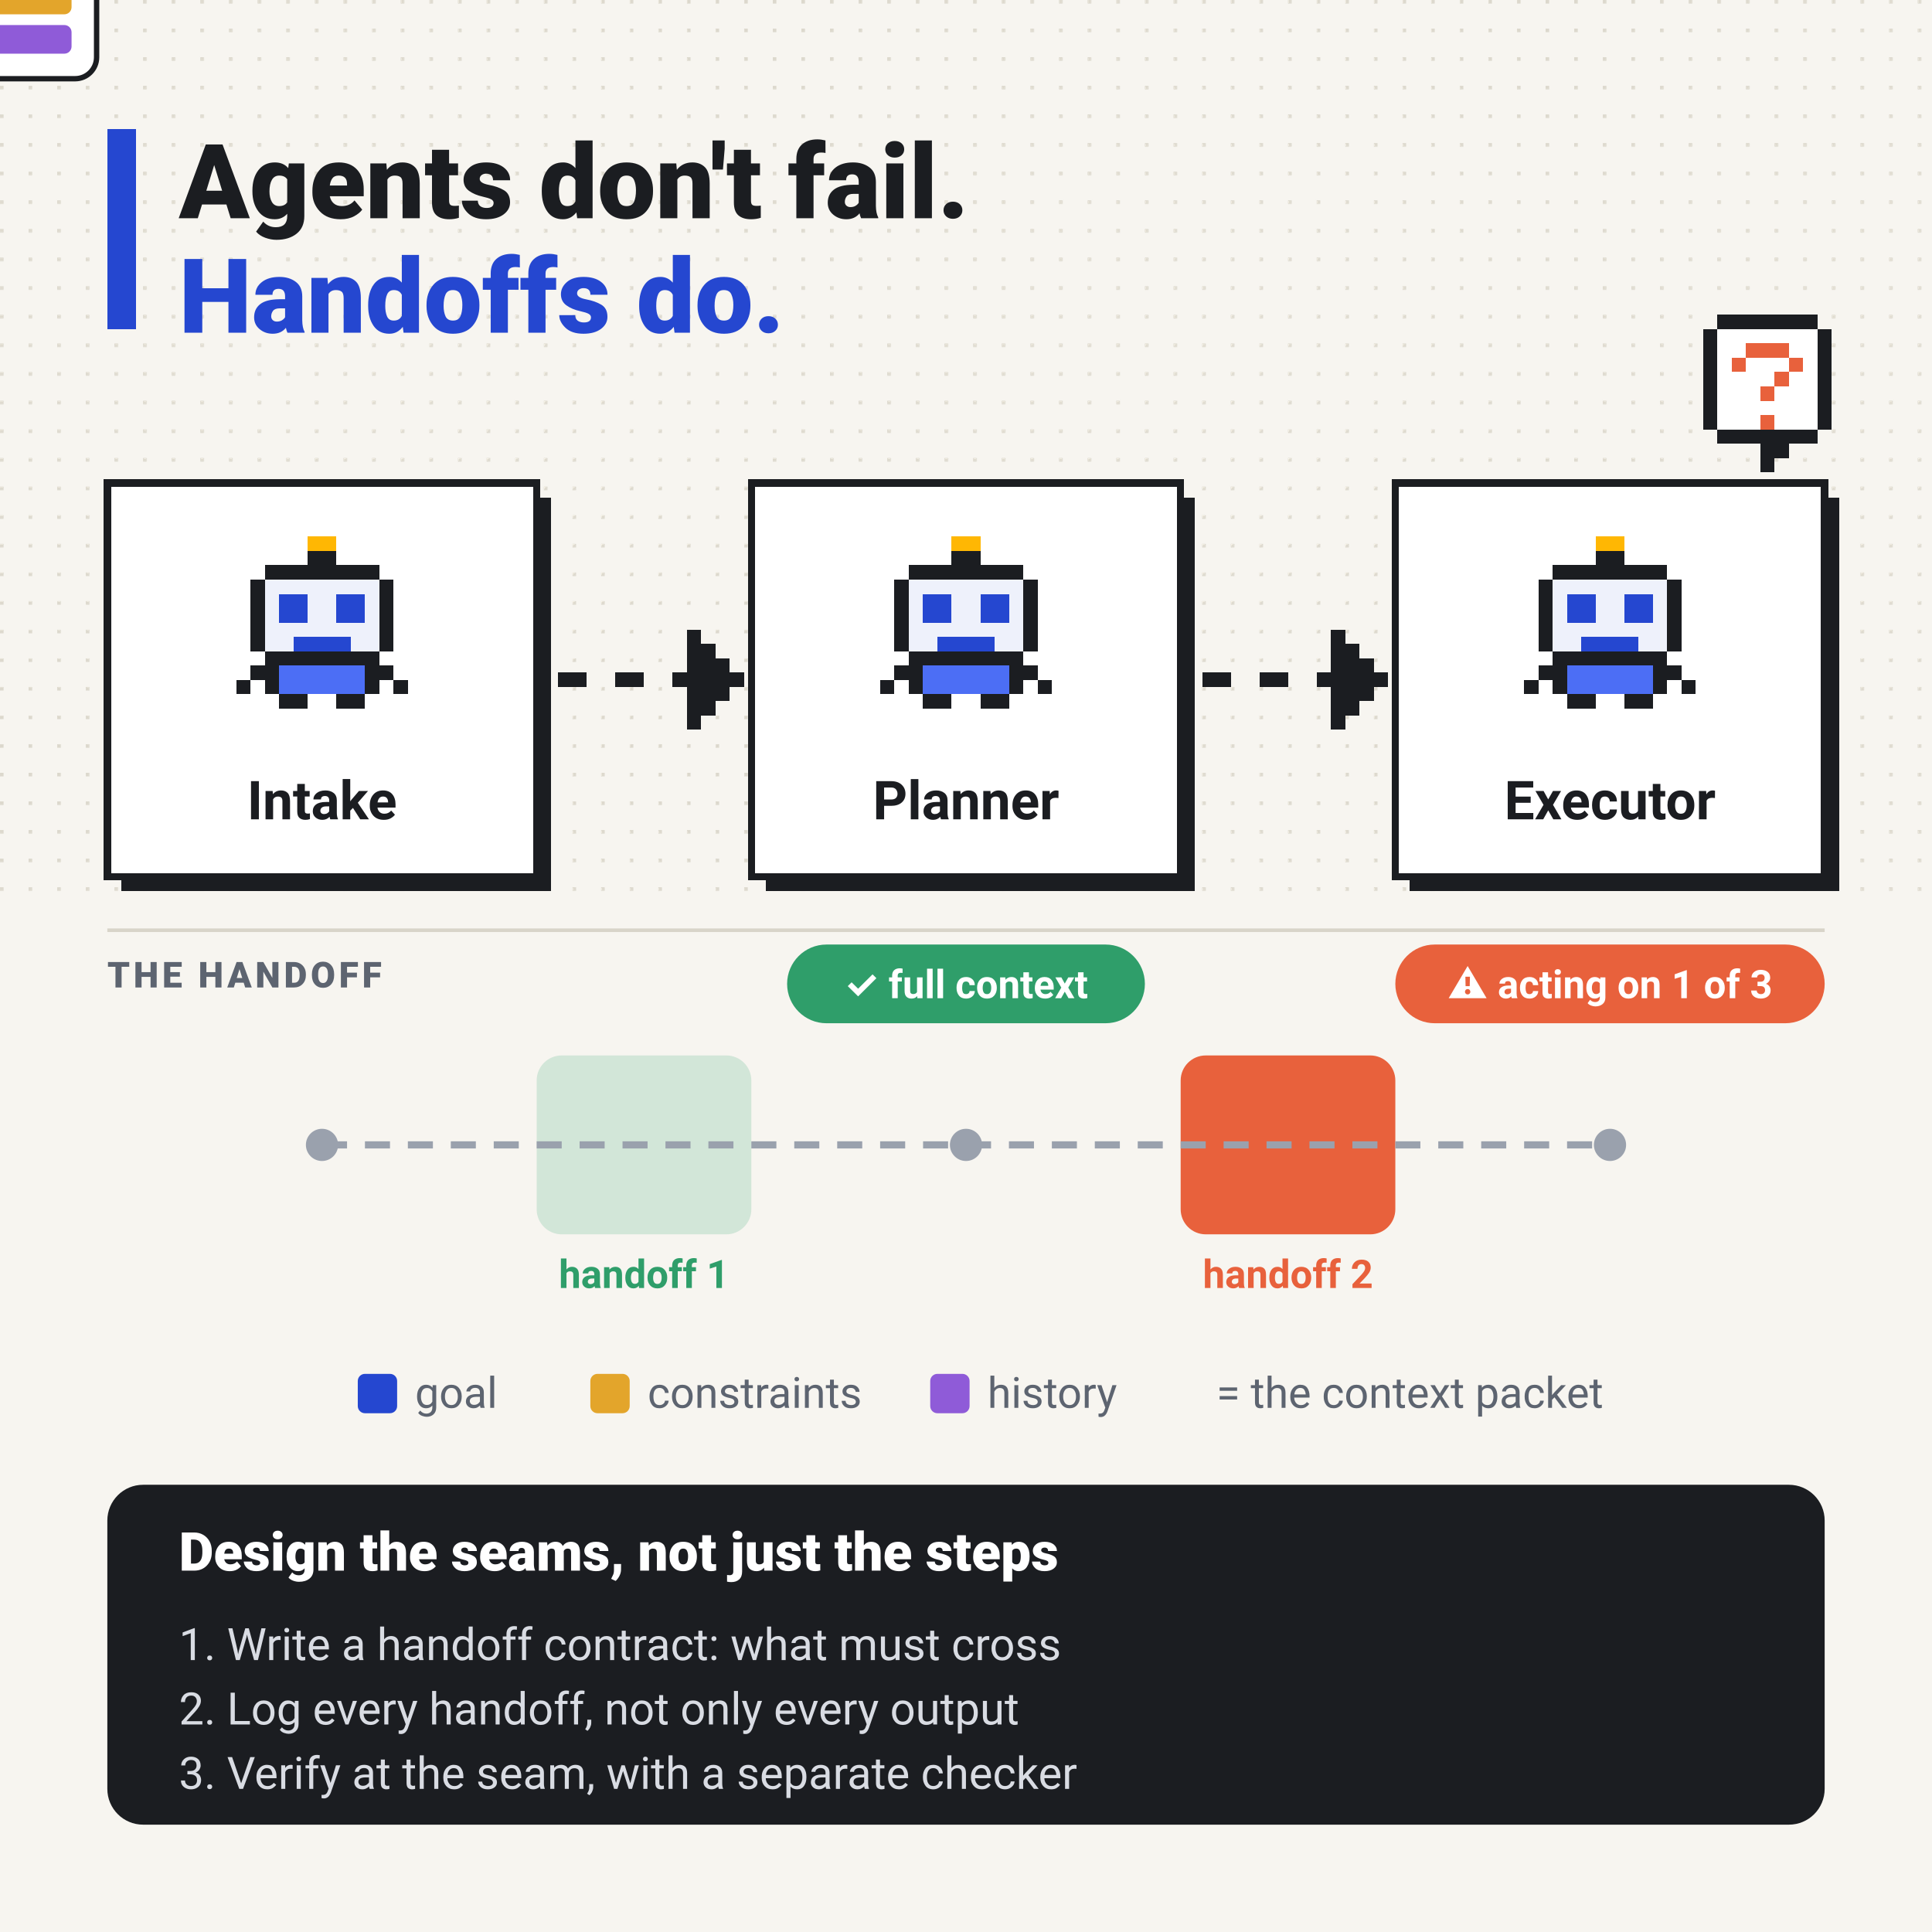
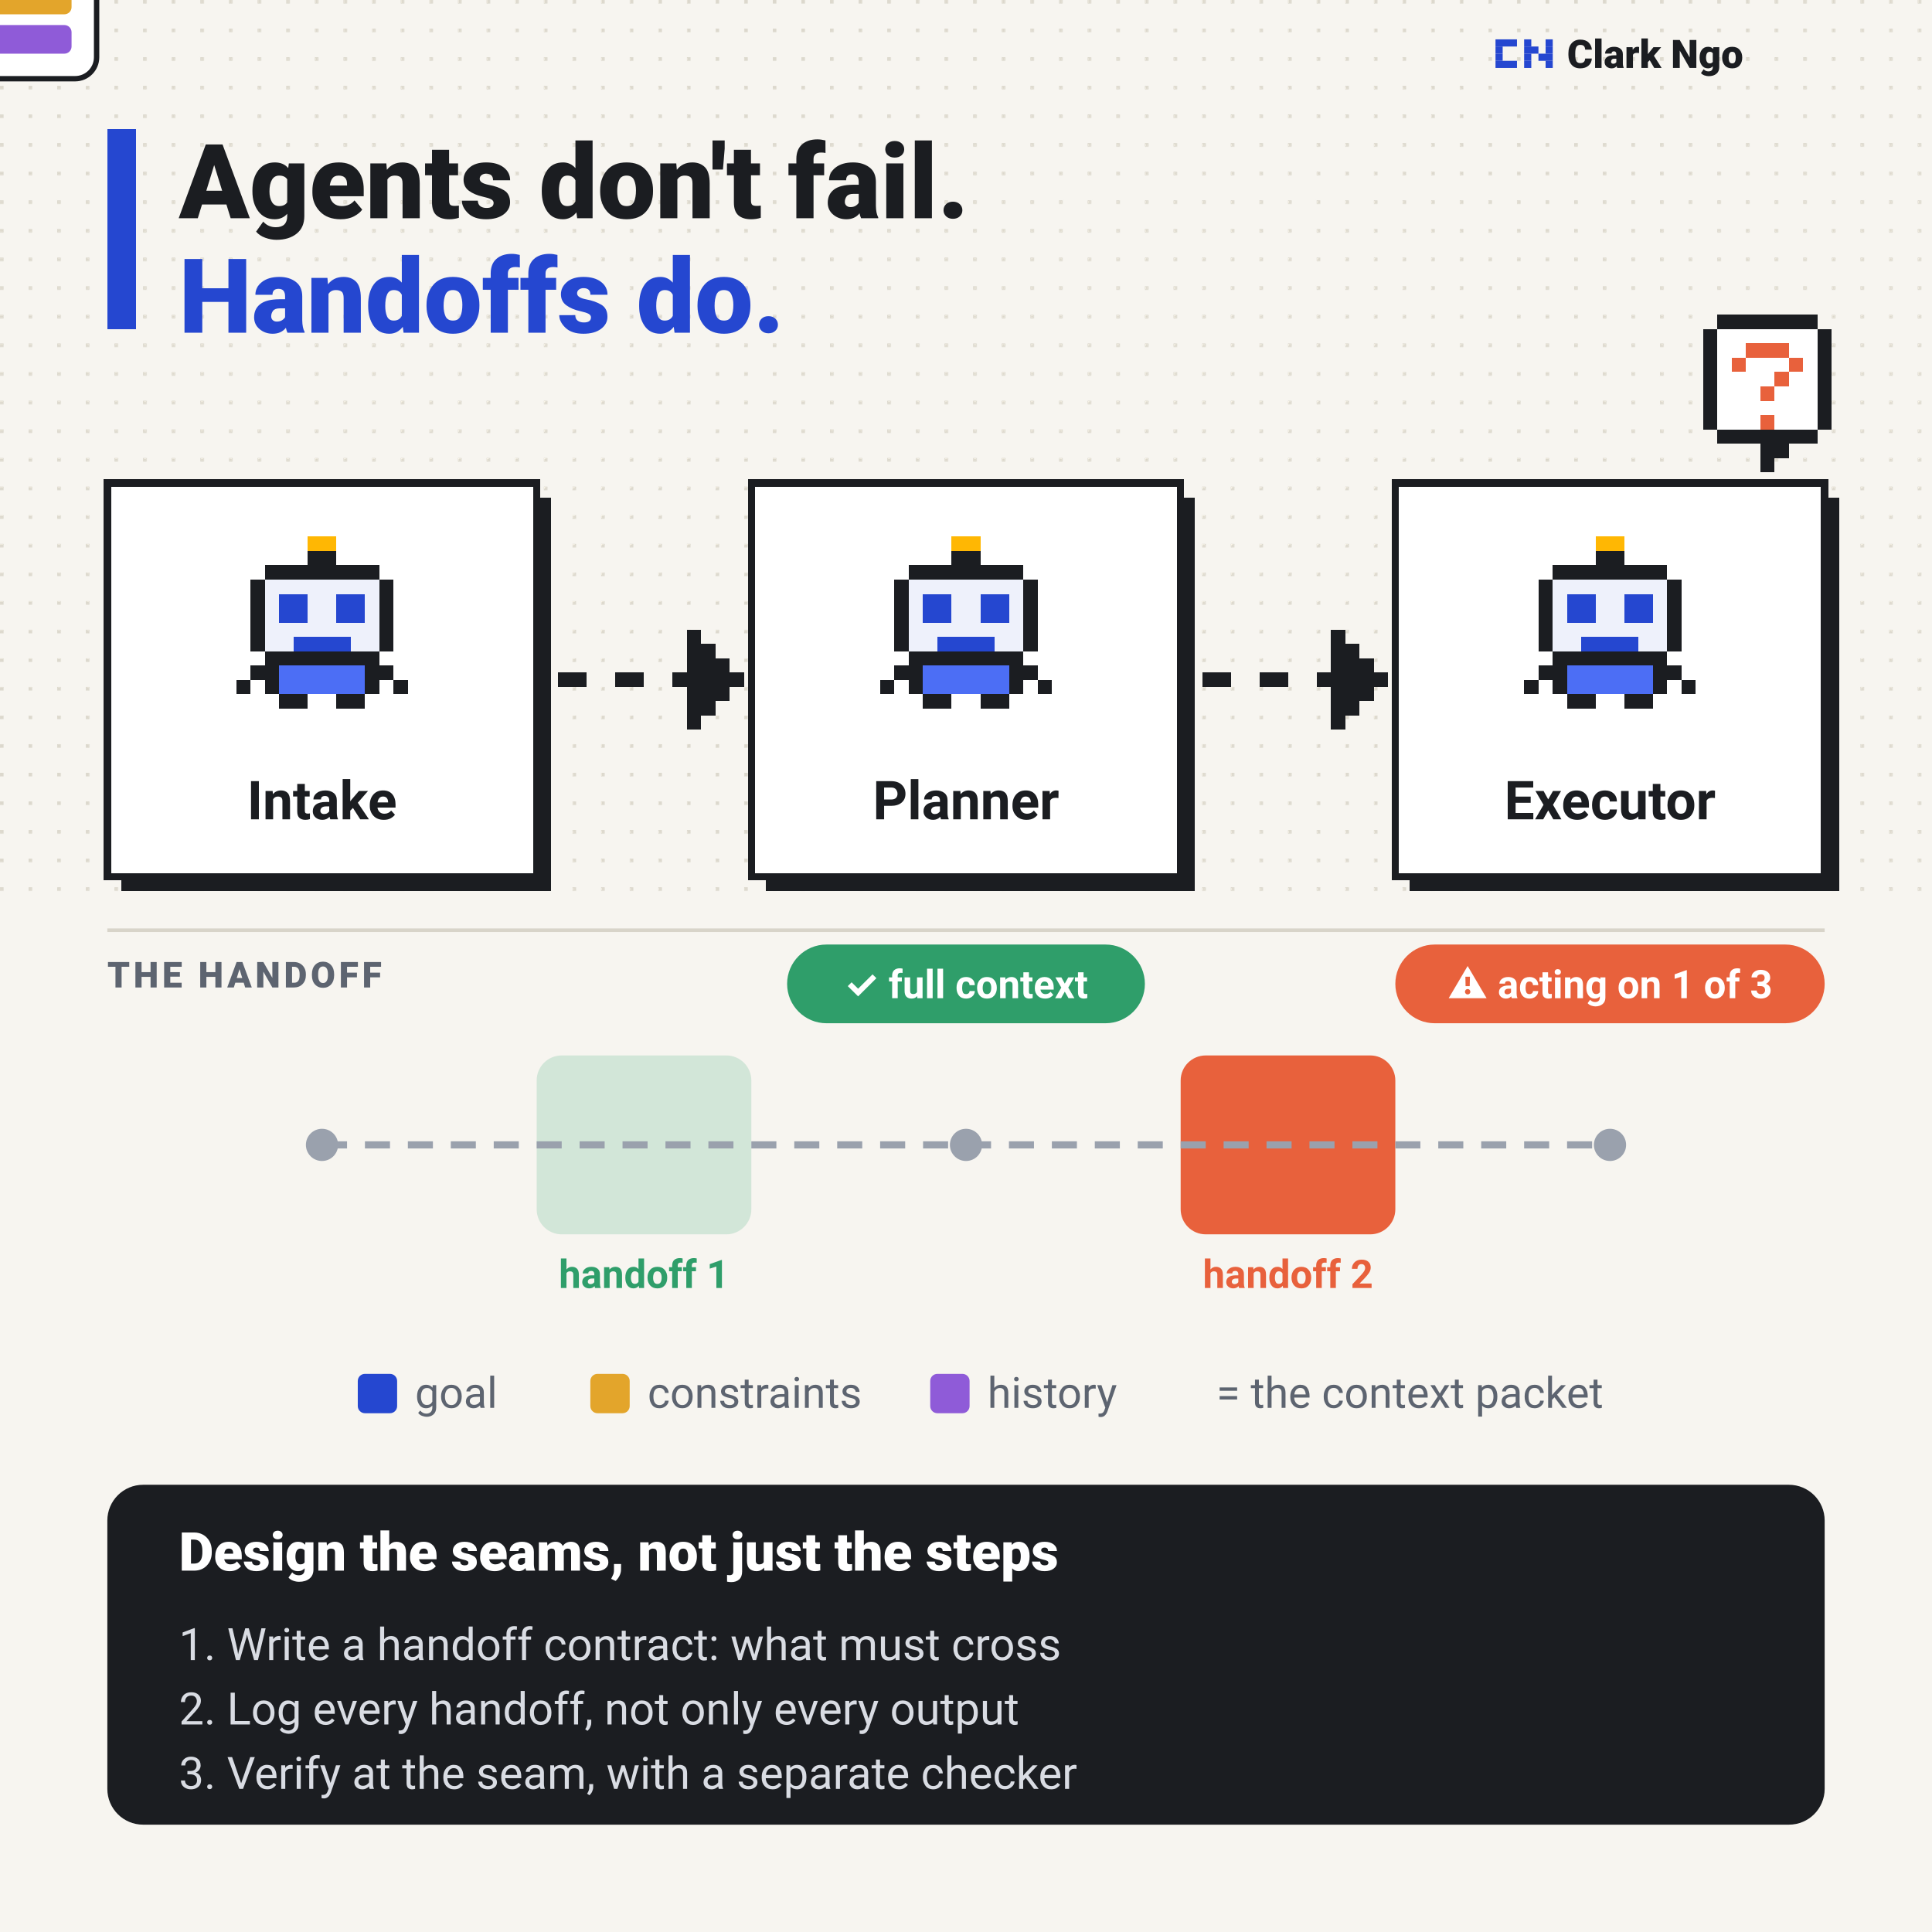
<svg xmlns="http://www.w3.org/2000/svg" viewBox="0 0 1080 1080" width="1080" height="1080" font-family="-apple-system, 'Segoe UI', Roboto, Helvetica, Arial, sans-serif">
  <style>
    .px rect, .px path { shape-rendering: crispEdges; }
    .march { stroke-dasharray: 16 16; animation: march 0.6s steps(4) infinite; }
    @keyframes march { to { stroke-dashoffset: -32; } }
    .bob { animation: bob 0.6s steps(1) infinite; }
    @keyframes bob { 0% { transform: translateY(0); } 50% { transform: translateY(-8px); } }

    .lane { stroke-dasharray: 14 10; animation: lane 0.6s linear infinite; }
    @keyframes lane { to { stroke-dashoffset: -24; } }

    .packet { animation: travel 6s linear infinite; }
    @keyframes travel {
      0%   { transform: translate(180px, 640px); opacity: 0; }
      6%   { transform: translate(180px, 640px); opacity: 1; }
      25%  { transform: translate(540px, 640px); }
      35%  { transform: translate(540px, 640px); }
      60%  { transform: translate(900px, 640px); opacity: 1; }
      88%  { transform: translate(900px, 640px); opacity: 1; }
      96%  { transform: translate(900px, 640px); opacity: 0; }
      100% { transform: translate(900px, 640px); opacity: 0; }
    }

    .lost { animation: drop 6s linear infinite; }
    .lost.b { animation-delay: 0.1s; }
    @keyframes drop {
      0%, 46% { transform: translate(0, 0) rotate(0); opacity: 1; }
      56%     { transform: translate(-20px, 50px) rotate(-35deg); opacity: 0; }
      100%    { transform: translate(-20px, 50px) rotate(-35deg); opacity: 0; }
    }

    .flash { animation: flash 6s linear infinite; }
    @keyframes flash {
      0%, 43%   { opacity: 0.18; }
      48%, 58%  { opacity: 1; }
      66%, 100% { opacity: 0.18; }
    }

    .ok { animation: ok 6s linear infinite; }
    @keyframes ok { 0%, 23% { opacity: 0; } 27%, 36% { opacity: 1; } 40%, 100% { opacity: 0; } }

    /* The pixel "?" pops on (steps) while the flat callout fades in, so each half keeps its own motion. */
    .warn { animation: warn 6s linear infinite; }
    @keyframes warn { 0%, 59% { opacity: 0; } 63%, 90% { opacity: 1; } 96%, 100% { opacity: 0; } }
    .huh { animation: huh 6s steps(1) infinite; }
    @keyframes huh { 0% { opacity: 0; } 61% { opacity: 1; } 92% { opacity: 0; } }
  </style>
  <defs>
    <pattern id="grid" width="16" height="16" patternUnits="userSpaceOnUse">
      <rect width="2" height="2" fill="#dcd8cd" />
    </pattern>
  </defs>
  <rect width="1080" height="1080" fill="#f7f5f0" />
  <g class="px">
    <rect width="1080" height="500" fill="url(#grid)" />
    <rect x="60" y="72" width="16" height="112" fill="#2547d0" />
    <text x="100" y="122" font-size="58" font-weight="800" fill="#1b1d21">Agents don't fail.</text>
    <text x="100" y="186" font-size="58" font-weight="800" fill="#2547d0">Handoffs do.</text>
    <g>
      <rect x="68" y="278" width="240" height="220" fill="#1b1d21" />
      <rect x="60" y="270" width="240" height="220" fill="#fff" stroke="#1b1d21" stroke-width="4" />
      <g class="bob" style="animation-delay:0s">
        <rect x="172" y="300" width="16" height="8" fill="#ffb703" />
        <rect x="172" y="308" width="16" height="8" fill="#1b1d21" />
        <rect x="148" y="316" width="64" height="8" fill="#1b1d21" />
        <rect x="140" y="324" width="8" height="8" fill="#1b1d21" />
        <rect x="148" y="324" width="64" height="8" fill="#eef1fb" />
        <rect x="212" y="324" width="8" height="8" fill="#1b1d21" />
        <rect x="140" y="332" width="8" height="8" fill="#1b1d21" />
        <rect x="148" y="332" width="8" height="8" fill="#eef1fb" />
        <rect x="156" y="332" width="16" height="8" fill="#2547d0" />
        <rect x="172" y="332" width="16" height="8" fill="#eef1fb" />
        <rect x="188" y="332" width="16" height="8" fill="#2547d0" />
        <rect x="204" y="332" width="8" height="8" fill="#eef1fb" />
        <rect x="212" y="332" width="8" height="8" fill="#1b1d21" />
        <rect x="140" y="340" width="8" height="8" fill="#1b1d21" />
        <rect x="148" y="340" width="8" height="8" fill="#eef1fb" />
        <rect x="156" y="340" width="16" height="8" fill="#2547d0" />
        <rect x="172" y="340" width="16" height="8" fill="#eef1fb" />
        <rect x="188" y="340" width="16" height="8" fill="#2547d0" />
        <rect x="204" y="340" width="8" height="8" fill="#eef1fb" />
        <rect x="212" y="340" width="8" height="8" fill="#1b1d21" />
        <rect x="140" y="348" width="8" height="8" fill="#1b1d21" />
        <rect x="148" y="348" width="64" height="8" fill="#eef1fb" />
        <rect x="212" y="348" width="8" height="8" fill="#1b1d21" />
        <rect x="140" y="356" width="8" height="8" fill="#1b1d21" />
        <rect x="148" y="356" width="16" height="8" fill="#eef1fb" />
        <rect x="164" y="356" width="32" height="8" fill="#2547d0" />
        <rect x="196" y="356" width="16" height="8" fill="#eef1fb" />
        <rect x="212" y="356" width="8" height="8" fill="#1b1d21" />
        <rect x="148" y="364" width="64" height="8" fill="#1b1d21" />
        <rect x="140" y="372" width="16" height="8" fill="#1b1d21" />
        <rect x="156" y="372" width="48" height="8" fill="#4c6ef5" />
        <rect x="204" y="372" width="16" height="8" fill="#1b1d21" />
        <rect x="132" y="380" width="8" height="8" fill="#1b1d21" />
        <rect x="148" y="380" width="8" height="8" fill="#1b1d21" />
        <rect x="156" y="380" width="48" height="8" fill="#4c6ef5" />
        <rect x="204" y="380" width="8" height="8" fill="#1b1d21" />
        <rect x="220" y="380" width="8" height="8" fill="#1b1d21" />
        <rect x="156" y="388" width="16" height="8" fill="#1b1d21" />
        <rect x="188" y="388" width="16" height="8" fill="#1b1d21" />
      </g>
      <text x="180" y="458" font-size="30" font-weight="700" fill="#1b1d21" text-anchor="middle">Intake</text>
    </g>
    <g>
      <rect x="428" y="278" width="240" height="220" fill="#1b1d21" />
      <rect x="420" y="270" width="240" height="220" fill="#fff" stroke="#1b1d21" stroke-width="4" />
      <g class="bob" style="animation-delay:0.2s">
        <rect x="532" y="300" width="16" height="8" fill="#ffb703" />
        <rect x="532" y="308" width="16" height="8" fill="#1b1d21" />
        <rect x="508" y="316" width="64" height="8" fill="#1b1d21" />
        <rect x="500" y="324" width="8" height="8" fill="#1b1d21" />
        <rect x="508" y="324" width="64" height="8" fill="#eef1fb" />
        <rect x="572" y="324" width="8" height="8" fill="#1b1d21" />
        <rect x="500" y="332" width="8" height="8" fill="#1b1d21" />
        <rect x="508" y="332" width="8" height="8" fill="#eef1fb" />
        <rect x="516" y="332" width="16" height="8" fill="#2547d0" />
        <rect x="532" y="332" width="16" height="8" fill="#eef1fb" />
        <rect x="548" y="332" width="16" height="8" fill="#2547d0" />
        <rect x="564" y="332" width="8" height="8" fill="#eef1fb" />
        <rect x="572" y="332" width="8" height="8" fill="#1b1d21" />
        <rect x="500" y="340" width="8" height="8" fill="#1b1d21" />
        <rect x="508" y="340" width="8" height="8" fill="#eef1fb" />
        <rect x="516" y="340" width="16" height="8" fill="#2547d0" />
        <rect x="532" y="340" width="16" height="8" fill="#eef1fb" />
        <rect x="548" y="340" width="16" height="8" fill="#2547d0" />
        <rect x="564" y="340" width="8" height="8" fill="#eef1fb" />
        <rect x="572" y="340" width="8" height="8" fill="#1b1d21" />
        <rect x="500" y="348" width="8" height="8" fill="#1b1d21" />
        <rect x="508" y="348" width="64" height="8" fill="#eef1fb" />
        <rect x="572" y="348" width="8" height="8" fill="#1b1d21" />
        <rect x="500" y="356" width="8" height="8" fill="#1b1d21" />
        <rect x="508" y="356" width="16" height="8" fill="#eef1fb" />
        <rect x="524" y="356" width="32" height="8" fill="#2547d0" />
        <rect x="556" y="356" width="16" height="8" fill="#eef1fb" />
        <rect x="572" y="356" width="8" height="8" fill="#1b1d21" />
        <rect x="508" y="364" width="64" height="8" fill="#1b1d21" />
        <rect x="500" y="372" width="16" height="8" fill="#1b1d21" />
        <rect x="516" y="372" width="48" height="8" fill="#4c6ef5" />
        <rect x="564" y="372" width="16" height="8" fill="#1b1d21" />
        <rect x="492" y="380" width="8" height="8" fill="#1b1d21" />
        <rect x="508" y="380" width="8" height="8" fill="#1b1d21" />
        <rect x="516" y="380" width="48" height="8" fill="#4c6ef5" />
        <rect x="564" y="380" width="8" height="8" fill="#1b1d21" />
        <rect x="580" y="380" width="8" height="8" fill="#1b1d21" />
        <rect x="516" y="388" width="16" height="8" fill="#1b1d21" />
        <rect x="548" y="388" width="16" height="8" fill="#1b1d21" />
      </g>
      <text x="540" y="458" font-size="30" font-weight="700" fill="#1b1d21" text-anchor="middle">Planner</text>
    </g>
    <g>
      <rect x="788" y="278" width="240" height="220" fill="#1b1d21" />
      <rect x="780" y="270" width="240" height="220" fill="#fff" stroke="#1b1d21" stroke-width="4" />
      <g class="bob" style="animation-delay:0.4s">
        <rect x="892" y="300" width="16" height="8" fill="#ffb703" />
        <rect x="892" y="308" width="16" height="8" fill="#1b1d21" />
        <rect x="868" y="316" width="64" height="8" fill="#1b1d21" />
        <rect x="860" y="324" width="8" height="8" fill="#1b1d21" />
        <rect x="868" y="324" width="64" height="8" fill="#eef1fb" />
        <rect x="932" y="324" width="8" height="8" fill="#1b1d21" />
        <rect x="860" y="332" width="8" height="8" fill="#1b1d21" />
        <rect x="868" y="332" width="8" height="8" fill="#eef1fb" />
        <rect x="876" y="332" width="16" height="8" fill="#2547d0" />
        <rect x="892" y="332" width="16" height="8" fill="#eef1fb" />
        <rect x="908" y="332" width="16" height="8" fill="#2547d0" />
        <rect x="924" y="332" width="8" height="8" fill="#eef1fb" />
        <rect x="932" y="332" width="8" height="8" fill="#1b1d21" />
        <rect x="860" y="340" width="8" height="8" fill="#1b1d21" />
        <rect x="868" y="340" width="8" height="8" fill="#eef1fb" />
        <rect x="876" y="340" width="16" height="8" fill="#2547d0" />
        <rect x="892" y="340" width="16" height="8" fill="#eef1fb" />
        <rect x="908" y="340" width="16" height="8" fill="#2547d0" />
        <rect x="924" y="340" width="8" height="8" fill="#eef1fb" />
        <rect x="932" y="340" width="8" height="8" fill="#1b1d21" />
        <rect x="860" y="348" width="8" height="8" fill="#1b1d21" />
        <rect x="868" y="348" width="64" height="8" fill="#eef1fb" />
        <rect x="932" y="348" width="8" height="8" fill="#1b1d21" />
        <rect x="860" y="356" width="8" height="8" fill="#1b1d21" />
        <rect x="868" y="356" width="16" height="8" fill="#eef1fb" />
        <rect x="884" y="356" width="32" height="8" fill="#2547d0" />
        <rect x="916" y="356" width="16" height="8" fill="#eef1fb" />
        <rect x="932" y="356" width="8" height="8" fill="#1b1d21" />
        <rect x="868" y="364" width="64" height="8" fill="#1b1d21" />
        <rect x="860" y="372" width="16" height="8" fill="#1b1d21" />
        <rect x="876" y="372" width="48" height="8" fill="#4c6ef5" />
        <rect x="924" y="372" width="16" height="8" fill="#1b1d21" />
        <rect x="852" y="380" width="8" height="8" fill="#1b1d21" />
        <rect x="868" y="380" width="8" height="8" fill="#1b1d21" />
        <rect x="876" y="380" width="48" height="8" fill="#4c6ef5" />
        <rect x="924" y="380" width="8" height="8" fill="#1b1d21" />
        <rect x="940" y="380" width="8" height="8" fill="#1b1d21" />
        <rect x="876" y="388" width="16" height="8" fill="#1b1d21" />
        <rect x="908" y="388" width="16" height="8" fill="#1b1d21" />
      </g>
      <text x="900" y="458" font-size="30" font-weight="700" fill="#1b1d21" text-anchor="middle">Executor</text>
    </g>
    <path class="march" d="M312 380 H384" stroke="#1b1d21" stroke-width="8" fill="none" />
    <rect x="384" y="352" width="8" height="56" fill="#1b1d21" />
    <rect x="392" y="360" width="8" height="40" fill="#1b1d21" />
    <rect x="400" y="368" width="8" height="24" fill="#1b1d21" />
    <rect x="408" y="376" width="8" height="8" fill="#1b1d21" />
    <path class="march" d="M672 380 H744" stroke="#1b1d21" stroke-width="8" fill="none" />
    <rect x="744" y="352" width="8" height="56" fill="#1b1d21" />
    <rect x="752" y="360" width="8" height="40" fill="#1b1d21" />
    <rect x="760" y="368" width="8" height="24" fill="#1b1d21" />
    <rect x="768" y="376" width="8" height="8" fill="#1b1d21" />
    <g class="huh">
      <rect x="960" y="176" width="56" height="8" fill="#1b1d21" />
      <rect x="952" y="184" width="8" height="8" fill="#1b1d21" />
      <rect x="960" y="184" width="56" height="8" fill="#ffffff" />
      <rect x="1016" y="184" width="8" height="8" fill="#1b1d21" />
      <rect x="952" y="192" width="8" height="8" fill="#1b1d21" />
      <rect x="960" y="192" width="16" height="8" fill="#ffffff" />
      <rect x="976" y="192" width="24" height="8" fill="#e8613c" />
      <rect x="1000" y="192" width="16" height="8" fill="#ffffff" />
      <rect x="1016" y="192" width="8" height="8" fill="#1b1d21" />
      <rect x="952" y="200" width="8" height="8" fill="#1b1d21" />
      <rect x="960" y="200" width="8" height="8" fill="#ffffff" />
      <rect x="968" y="200" width="8" height="8" fill="#e8613c" />
      <rect x="976" y="200" width="24" height="8" fill="#ffffff" />
      <rect x="1000" y="200" width="8" height="8" fill="#e8613c" />
      <rect x="1008" y="200" width="8" height="8" fill="#ffffff" />
      <rect x="1016" y="200" width="8" height="8" fill="#1b1d21" />
      <rect x="952" y="208" width="8" height="8" fill="#1b1d21" />
      <rect x="960" y="208" width="32" height="8" fill="#ffffff" />
      <rect x="992" y="208" width="8" height="8" fill="#e8613c" />
      <rect x="1000" y="208" width="16" height="8" fill="#ffffff" />
      <rect x="1016" y="208" width="8" height="8" fill="#1b1d21" />
      <rect x="952" y="216" width="8" height="8" fill="#1b1d21" />
      <rect x="960" y="216" width="24" height="8" fill="#ffffff" />
      <rect x="984" y="216" width="8" height="8" fill="#e8613c" />
      <rect x="992" y="216" width="24" height="8" fill="#ffffff" />
      <rect x="1016" y="216" width="8" height="8" fill="#1b1d21" />
      <rect x="952" y="224" width="8" height="8" fill="#1b1d21" />
      <rect x="960" y="224" width="56" height="8" fill="#ffffff" />
      <rect x="1016" y="224" width="8" height="8" fill="#1b1d21" />
      <rect x="952" y="232" width="8" height="8" fill="#1b1d21" />
      <rect x="960" y="232" width="24" height="8" fill="#ffffff" />
      <rect x="984" y="232" width="8" height="8" fill="#e8613c" />
      <rect x="992" y="232" width="24" height="8" fill="#ffffff" />
      <rect x="1016" y="232" width="8" height="8" fill="#1b1d21" />
      <rect x="960" y="240" width="56" height="8" fill="#1b1d21" />
      <rect x="984" y="248" width="16" height="8" fill="#1b1d21" />
      <rect x="984" y="256" width="8" height="8" fill="#1b1d21" />
    </g>
  </g>
  <path d="M60 520 H1020" stroke="#d8d4c9" stroke-width="2" />
  <text x="60" y="552" font-size="20" font-weight="800" fill="#5d6470" letter-spacing="2">THE HANDOFF</text>
  <rect x="300" y="590" width="120" height="100" rx="14" fill="#2f9e6a" opacity="0.18" />
  <rect class="flash" x="660" y="590" width="120" height="100" rx="14" fill="#e8613c" />
  <g font-size="22" font-weight="700" text-anchor="middle">
    <text x="360" y="720" fill="#2f9e6a">handoff 1</text>
    <text x="720" y="720" fill="#e8613c">handoff 2</text>
  </g>
  <path class="lane" d="M180 640 H900" stroke="#9aa1ad" stroke-width="4" fill="none" />
  <g fill="#9aa1ad">
    <circle cx="180" cy="640" r="9" />
    <circle cx="540" cy="640" r="9" />
    <circle cx="900" cy="640" r="9" />
  </g>
  <g class="ok">
    <rect x="440" y="528" width="200" height="44" rx="22" fill="#2f9e6a" />
    <text x="540" y="558" font-size="22" font-weight="700" fill="#fff" text-anchor="middle">✓ full context</text>
  </g>
  <g class="warn">
    <rect x="780" y="528" width="240" height="44" rx="22" fill="#e8613c" />
    <text x="900" y="558" font-size="22" font-weight="700" fill="#fff" text-anchor="middle">⚠ acting on 1 of 3</text>
  </g>
  <g class="packet">
    <rect x="-54" y="-44" width="108" height="88" rx="12" fill="#fff" stroke="#1b1d21" stroke-width="3" />
    <rect x="-40" y="-30" width="80" height="16" rx="4" fill="#2547d0" />
    <rect class="lost" x="-40" y="-8" width="80" height="16" rx="4" fill="#e3a52b" />
    <rect class="lost b" x="-40" y="14" width="80" height="16" rx="4" fill="#8f5bd8" />
  </g>
  <g font-size="24" fill="#5d6470">
    <rect x="200" y="768" width="22" height="22" rx="4" fill="#2547d0" />
    <text x="232" y="787">goal</text>
    <rect x="330" y="768" width="22" height="22" rx="4" fill="#e3a52b" />
    <text x="362" y="787">constraints</text>
    <rect x="520" y="768" width="22" height="22" rx="4" fill="#8f5bd8" />
    <text x="552" y="787">history</text>
    <text x="680" y="787">= the context packet</text>
  </g>
  <rect x="60" y="830" width="960" height="190" rx="20" fill="#1b1d21" />
  <text x="100" y="878" font-size="30" font-weight="800" fill="#fff">Design the seams, not just the steps</text>
  <g font-size="25" fill="#d9dce3">
    <text x="100" y="928">1. Write a handoff contract: what must cross</text>
    <text x="100" y="964">2. Log every handoff, not only every output</text>
    <text x="100" y="1000">3. Verify at the seam, with a separate checker</text>
  </g>
+   <g class="signature">
+     <rect x="836" y="22" width="12" height="4" fill="#2547d0" />
+     <rect x="852" y="22" width="4" height="4" fill="#2547d0" />
+     <rect x="864" y="22" width="4" height="4" fill="#2547d0" />
+     <rect x="836" y="26" width="4" height="4" fill="#2547d0" />
+     <rect x="852" y="26" width="8" height="4" fill="#2547d0" />
+     <rect x="864" y="26" width="4" height="4" fill="#2547d0" />
+     <rect x="836" y="30" width="4" height="4" fill="#2547d0" />
+     <rect x="852" y="30" width="4" height="4" fill="#2547d0" />
+     <rect x="860" y="30" width="8" height="4" fill="#2547d0" />
+     <rect x="836" y="34" width="12" height="4" fill="#2547d0" />
+     <rect x="852" y="34" width="4" height="4" fill="#2547d0" />
+     <rect x="864" y="34" width="4" height="4" fill="#2547d0" />
+     <text x="876" y="38" font-size="22" font-weight="800" fill="#1b1d21">Clark Ngo</text>
+   </g>
</svg>
